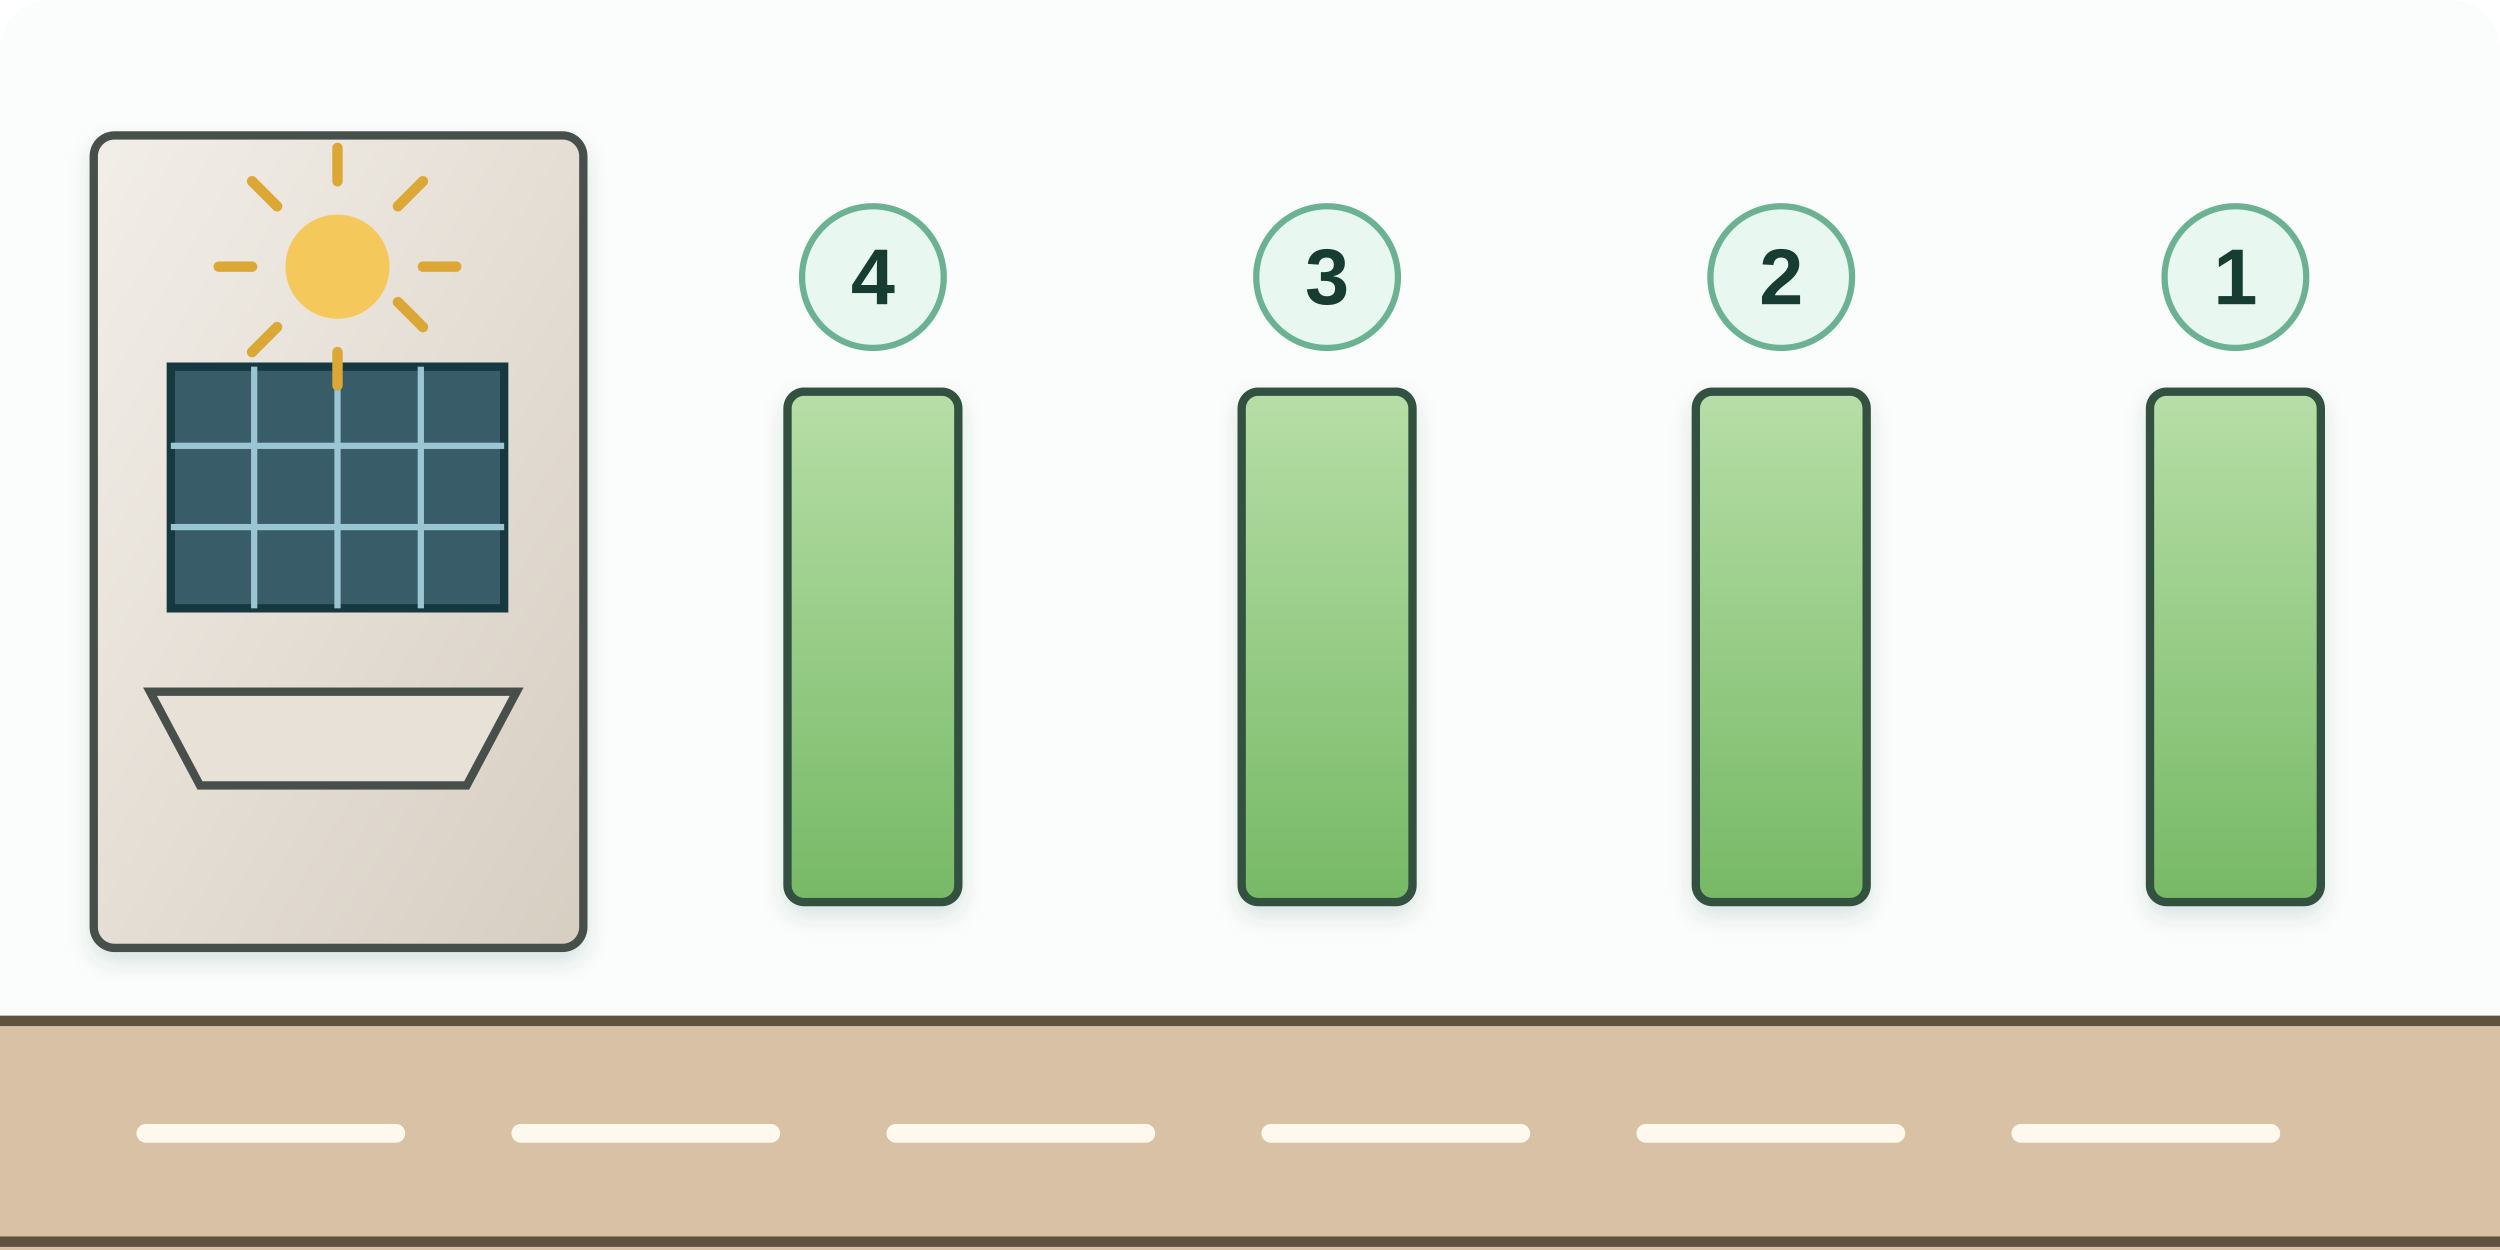
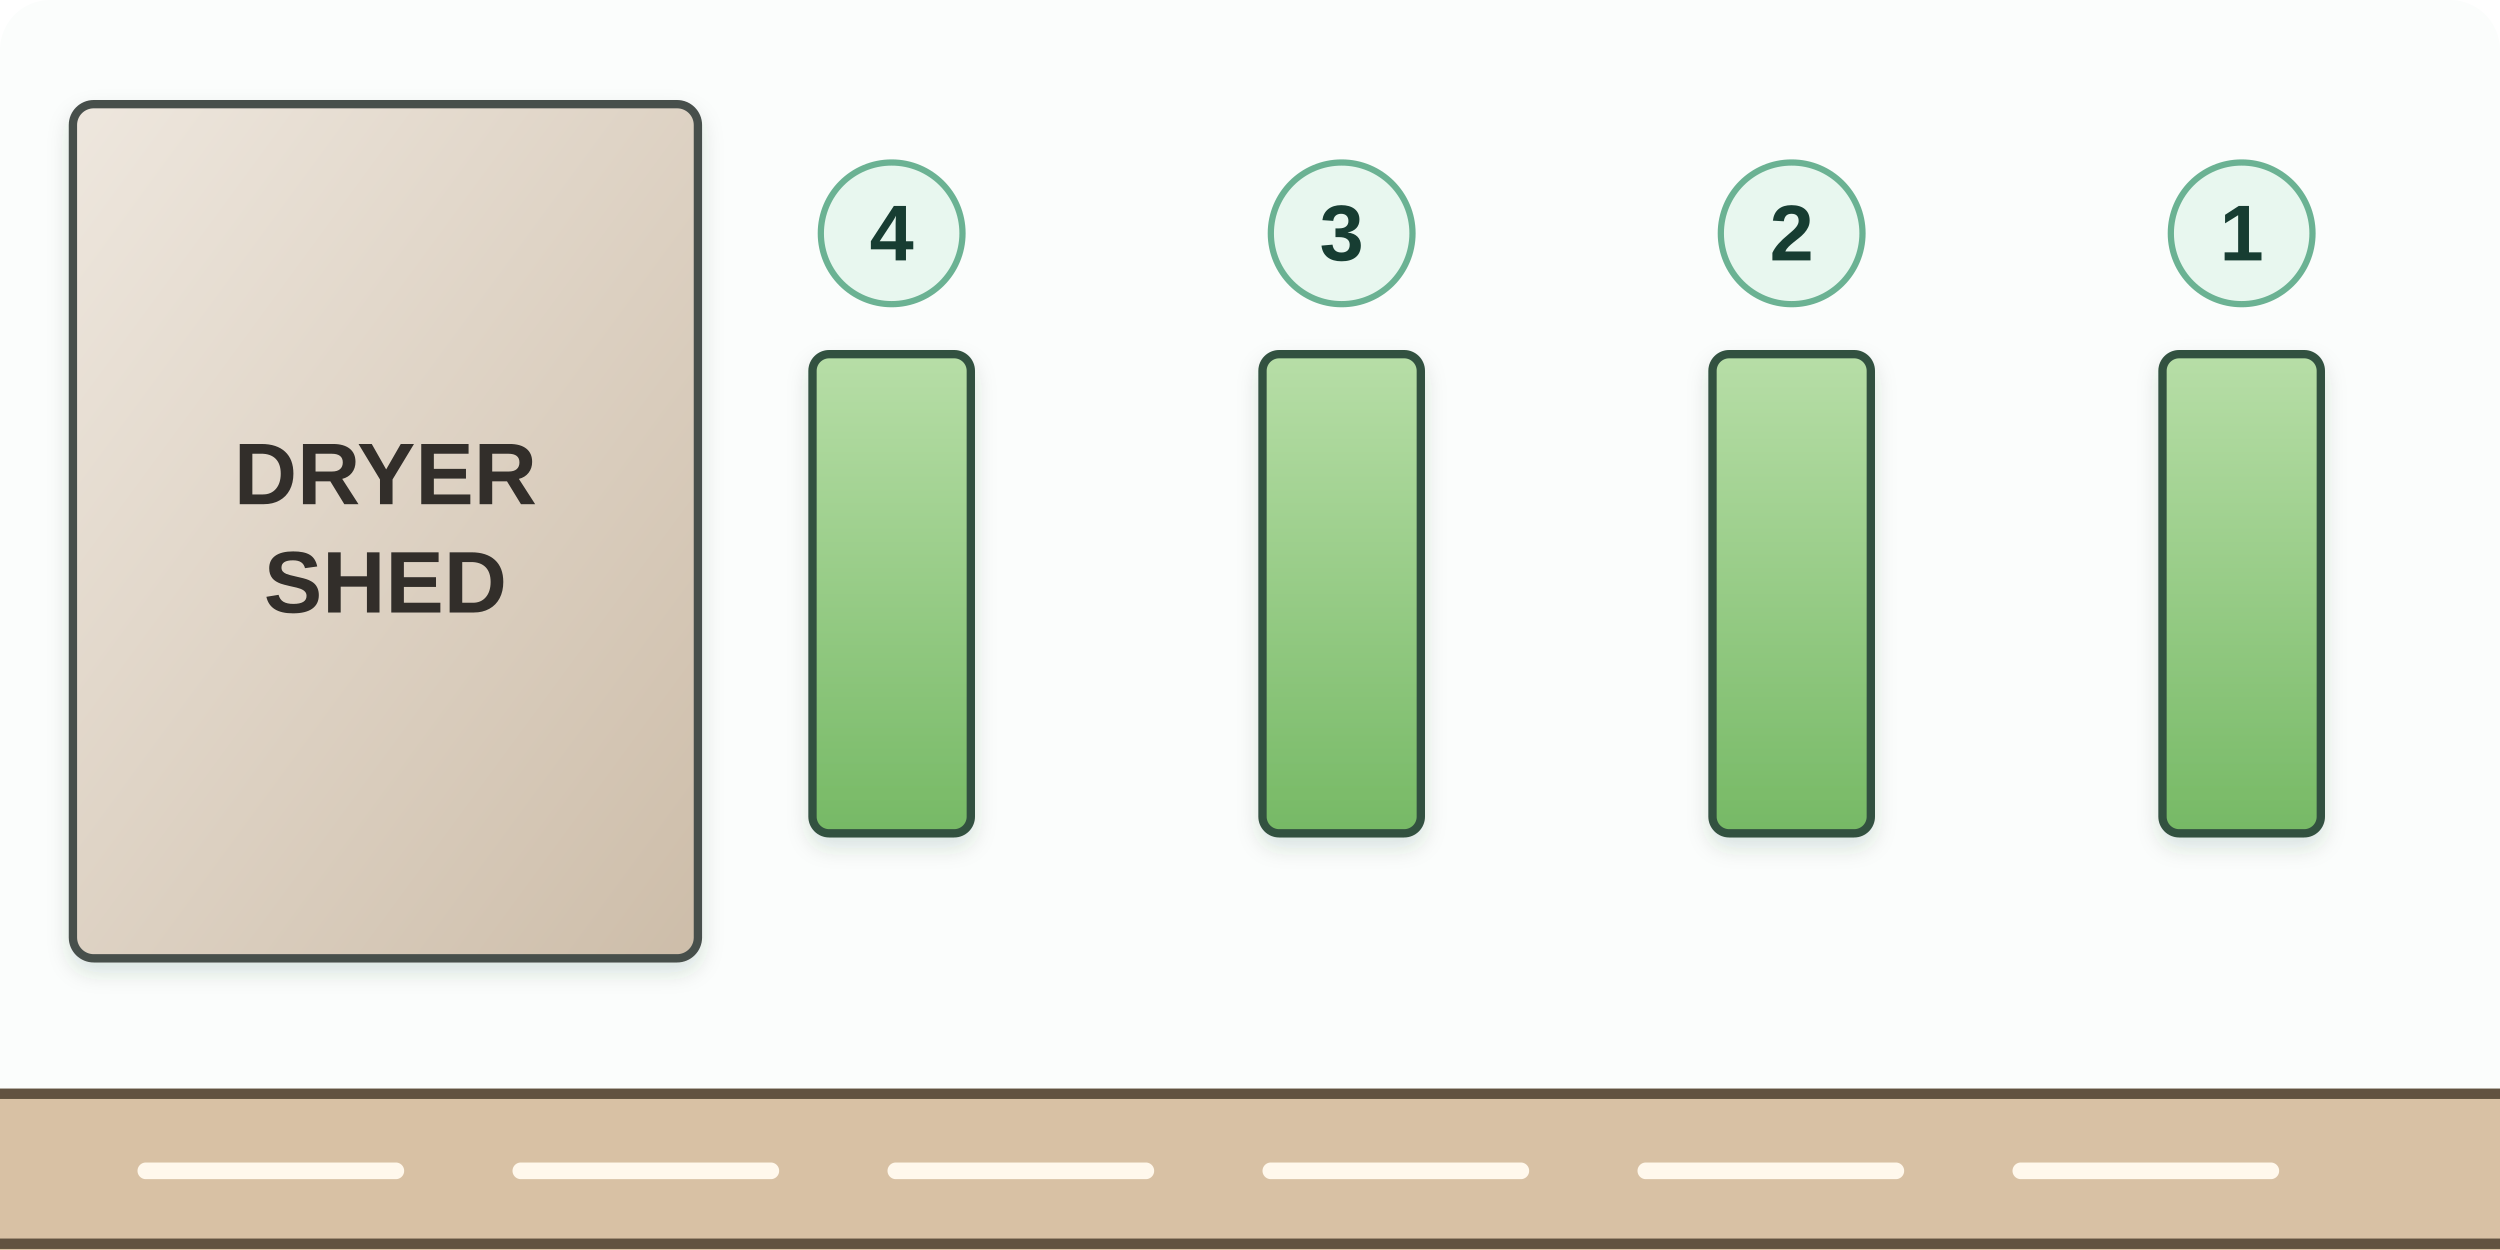
<svg xmlns="http://www.w3.org/2000/svg" viewBox="0 0 1200 600" role="img" aria-labelledby="title desc">
  <defs>
    <linearGradient id="shed" x1="0" y1="0" x2="1" y2="1">
-       <stop offset="0" stop-color="#f2eee8" />
-       <stop offset="1" stop-color="#d7cec2" />
+       <stop offset="0" stop-color="#eee7de" />
+       <stop offset="1" stop-color="#cdbda9" />
    </linearGradient>
    <linearGradient id="table" x1="0" y1="0" x2="0" y2="1">
      <stop offset="0" stop-color="#b7dea7" />
      <stop offset="1" stop-color="#76b965" />
    </linearGradient>
    <filter id="shadow" x="-20%" y="-20%" width="140%" height="150%">
      <feDropShadow dx="0" dy="5" stdDeviation="5" flood-color="#183c33" flood-opacity="0.14" />
    </filter>
  </defs>
  <rect width="1200" height="600" rx="24" fill="#fbfdfc" />
  <g filter="url(#shadow)">
-     <rect x="45" y="65" width="235" height="390" rx="10" fill="url(#shed)" stroke="#474f4c" stroke-width="4" />
-     <path d="M82 176h160v116H82z" fill="#375c67" stroke="#17383f" stroke-width="4" />
-     <path d="M82 214h160M82 253h160M122 176v116M162 176v116M202 176v116" stroke="#9ac5d2" stroke-width="3" />
-     <circle cx="162" cy="128" r="25" fill="#f5c85b" />
-     <g stroke="#dba735" stroke-width="5" stroke-linecap="round">
-       <path d="M162 87v-16M162 185v-16M121 128h-16M219 128h-16M133 99l-12-12M203 157l-12-12M191 99l12-12M121 169l12-12" />
-     </g>
-     <path d="M72 332h176l-24 45H96z" fill="#e8e1d8" stroke="#474f4c" stroke-width="4" />
+     <rect x="35" y="50" width="300" height="410" rx="10" fill="url(#shed)" stroke="#474f4c" stroke-width="4" />
+     <text x="185" y="242" font-family="Arial, sans-serif" font-size="42" font-weight="700" text-anchor="middle" fill="#302d29">DRYER</text>
+     <text x="185" y="294" font-family="Arial, sans-serif" font-size="42" font-weight="700" text-anchor="middle" fill="#302d29">SHED</text>
  </g>
  <g fill="url(#table)" stroke="#31513f" stroke-width="4" filter="url(#shadow)">
-     <rect x="378" y="188" width="82" height="245" rx="8" />
-     <rect x="596" y="188" width="82" height="245" rx="8" />
-     <rect x="814" y="188" width="82" height="245" rx="8" />
-     <rect x="1032" y="188" width="82" height="245" rx="8" />
+     <rect x="390" y="170" width="76" height="230" rx="8" />
+     <rect x="606" y="170" width="76" height="230" rx="8" />
+     <rect x="822" y="170" width="76" height="230" rx="8" />
+     <rect x="1038" y="170" width="76" height="230" rx="8" />
  </g>
  <g font-family="Arial, sans-serif" font-size="38" font-weight="700" text-anchor="middle" fill="#173d32">
    <g>
-       <circle cx="419" cy="133" r="34" fill="#e8f7ef" stroke="#6bb293" stroke-width="3" />
-       <text x="419" y="146">4</text>
+       <circle cx="428" cy="112" r="34" fill="#e8f7ef" stroke="#6bb293" stroke-width="3" />
+       <text x="428" y="125">4</text>
    </g>
    <g>
-       <circle cx="637" cy="133" r="34" fill="#e8f7ef" stroke="#6bb293" stroke-width="3" />
-       <text x="637" y="146">3</text>
+       <circle cx="644" cy="112" r="34" fill="#e8f7ef" stroke="#6bb293" stroke-width="3" />
+       <text x="644" y="125">3</text>
    </g>
    <g>
-       <circle cx="855" cy="133" r="34" fill="#e8f7ef" stroke="#6bb293" stroke-width="3" />
-       <text x="855" y="146">2</text>
+       <circle cx="860" cy="112" r="34" fill="#e8f7ef" stroke="#6bb293" stroke-width="3" />
+       <text x="860" y="125">2</text>
    </g>
    <g>
-       <circle cx="1073" cy="133" r="34" fill="#e8f7ef" stroke="#6bb293" stroke-width="3" />
-       <text x="1073" y="146">1</text>
+       <circle cx="1076" cy="112" r="34" fill="#e8f7ef" stroke="#6bb293" stroke-width="3" />
+       <text x="1076" y="125">1</text>
    </g>
  </g>
  <g>
-     <path d="M0 490h1200v110H0z" fill="#d8c1a4" />
-     <path d="M0 490h1200M0 596h1200" stroke="#615240" stroke-width="5" />
-     <path d="M70 544h120M250 544h120M430 544h120M610 544h120M790 544h120M970 544h120" stroke="#fff8ec" stroke-width="9" stroke-linecap="round" />
+     <path d="M0 525h1200v75H0z" fill="#d8c1a4" />
+     <path d="M0 525h1200M0 597h1200" stroke="#615240" stroke-width="5" />
+     <path d="M70 562h120M250 562h120M430 562h120M610 562h120M790 562h120M970 562h120" stroke="#fff8ec" stroke-width="8" stroke-linecap="round" />
  </g>
</svg>
